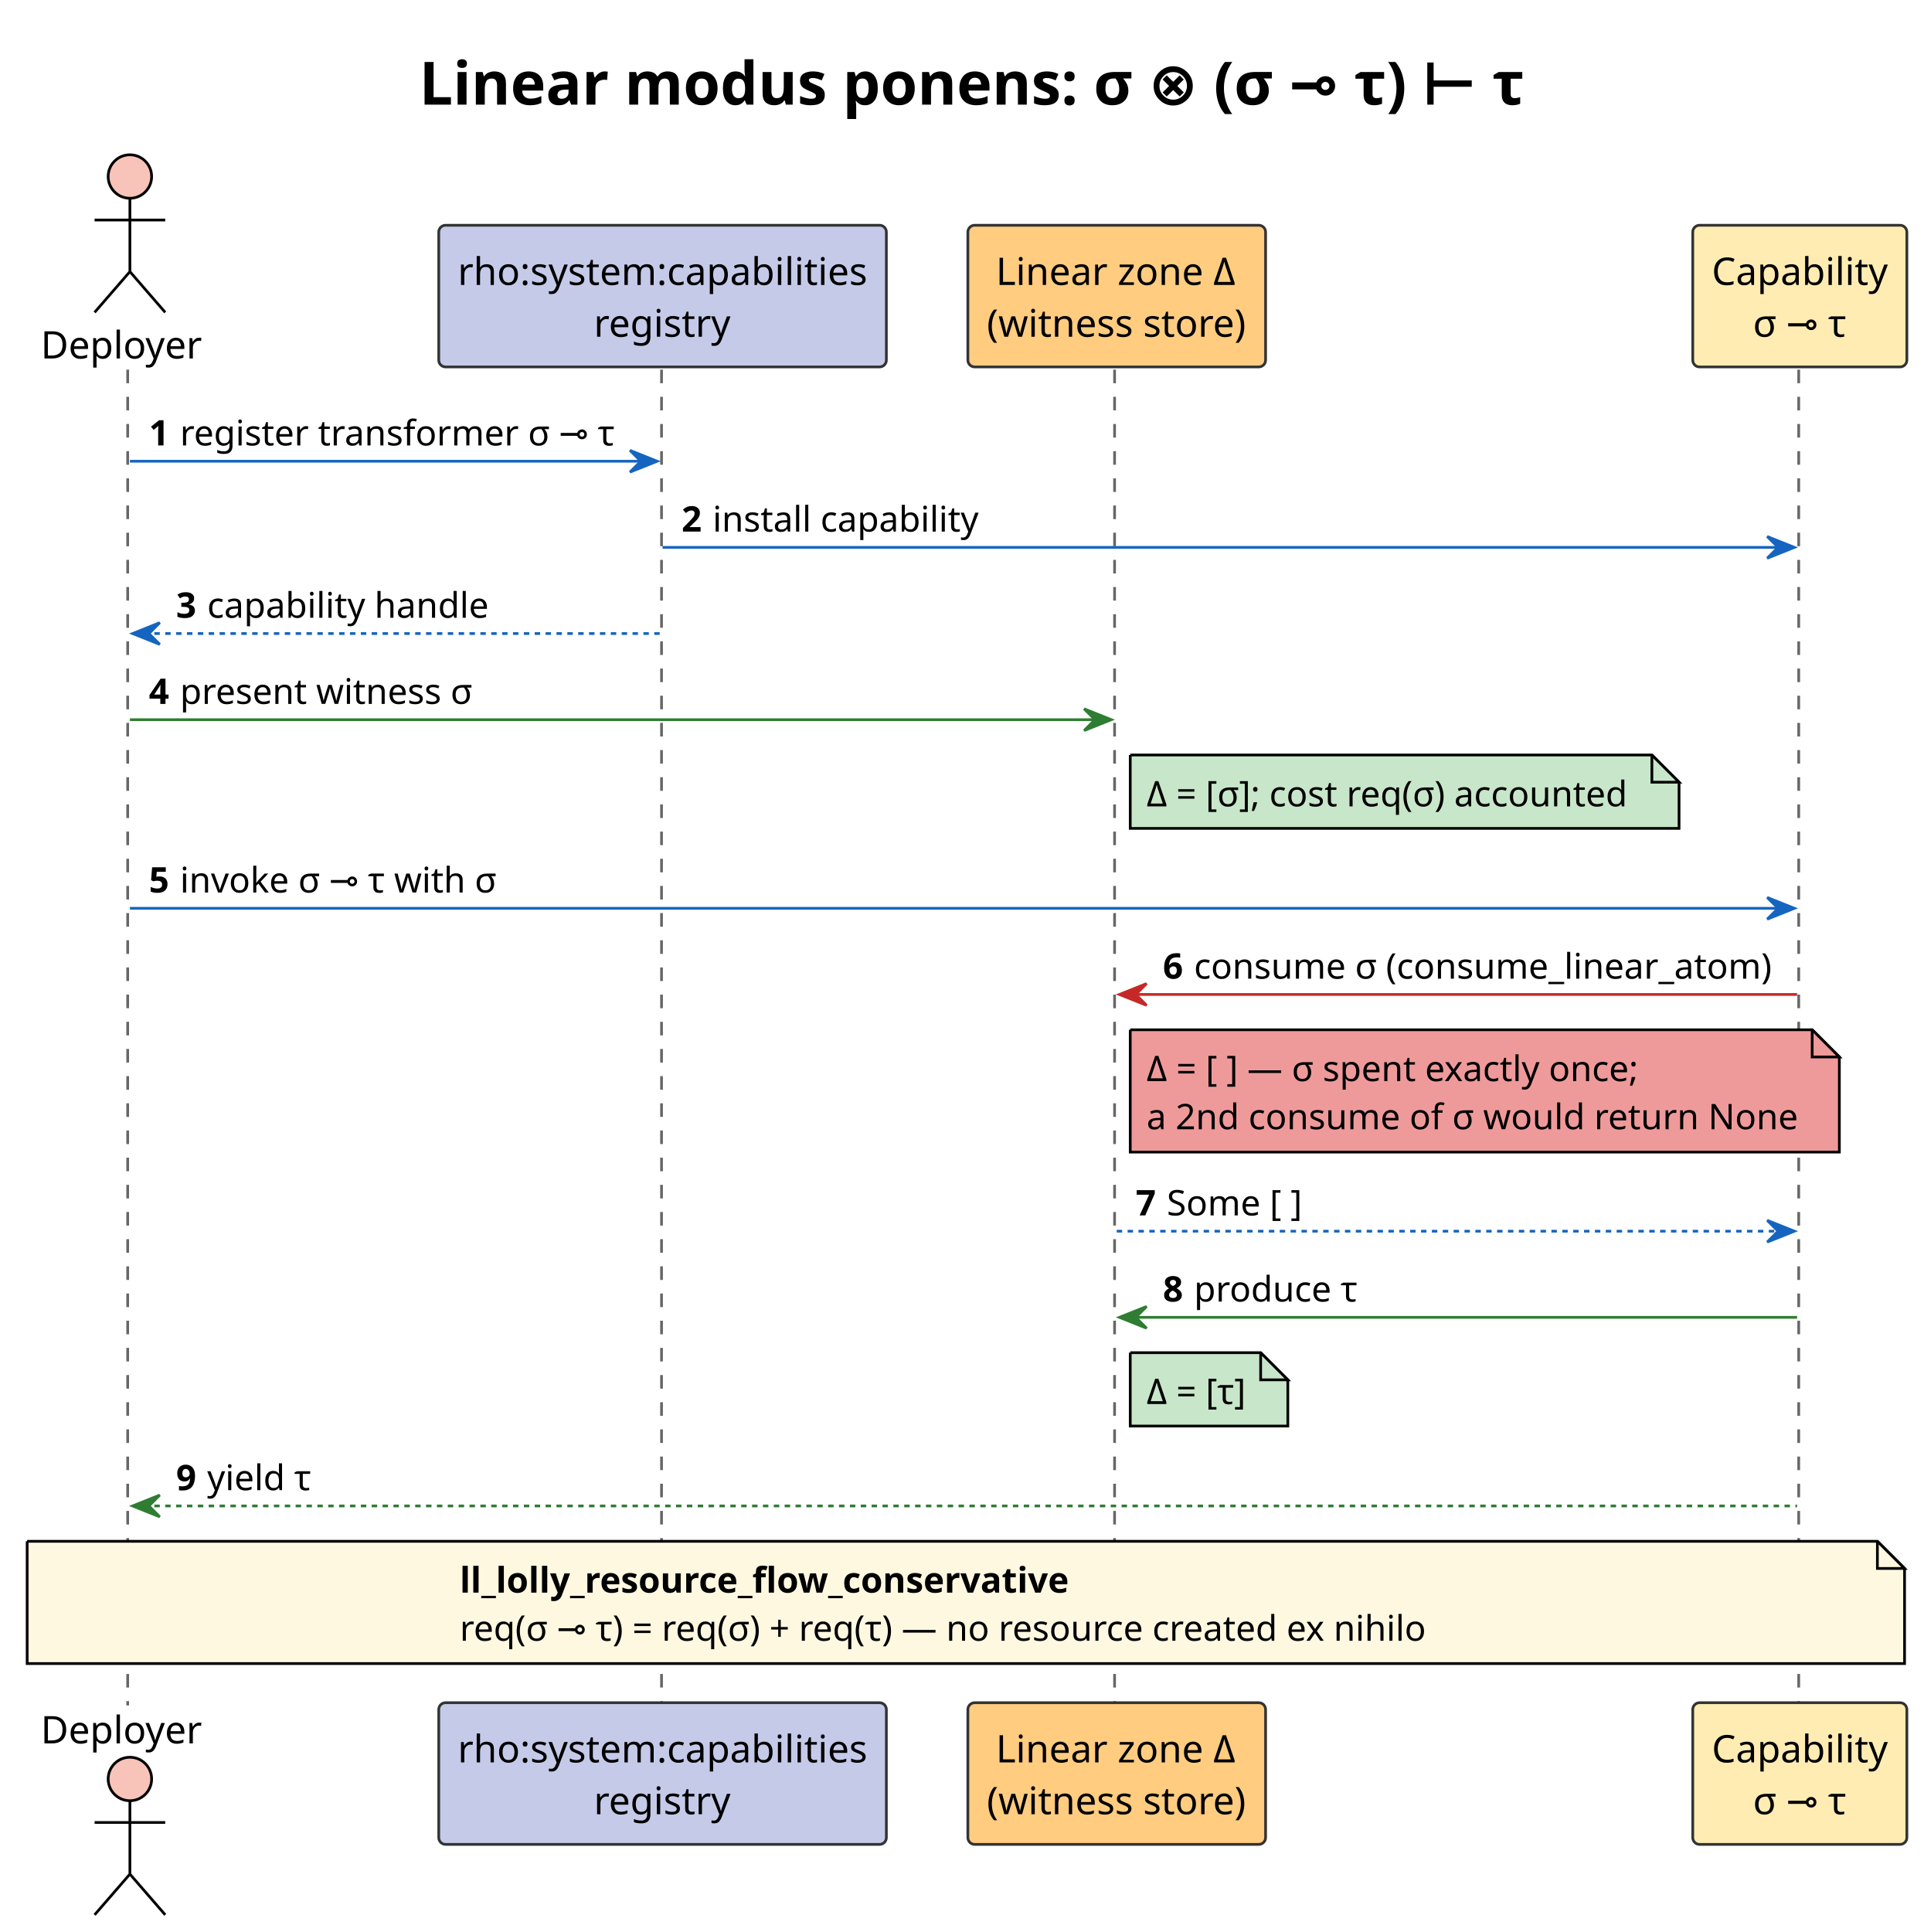
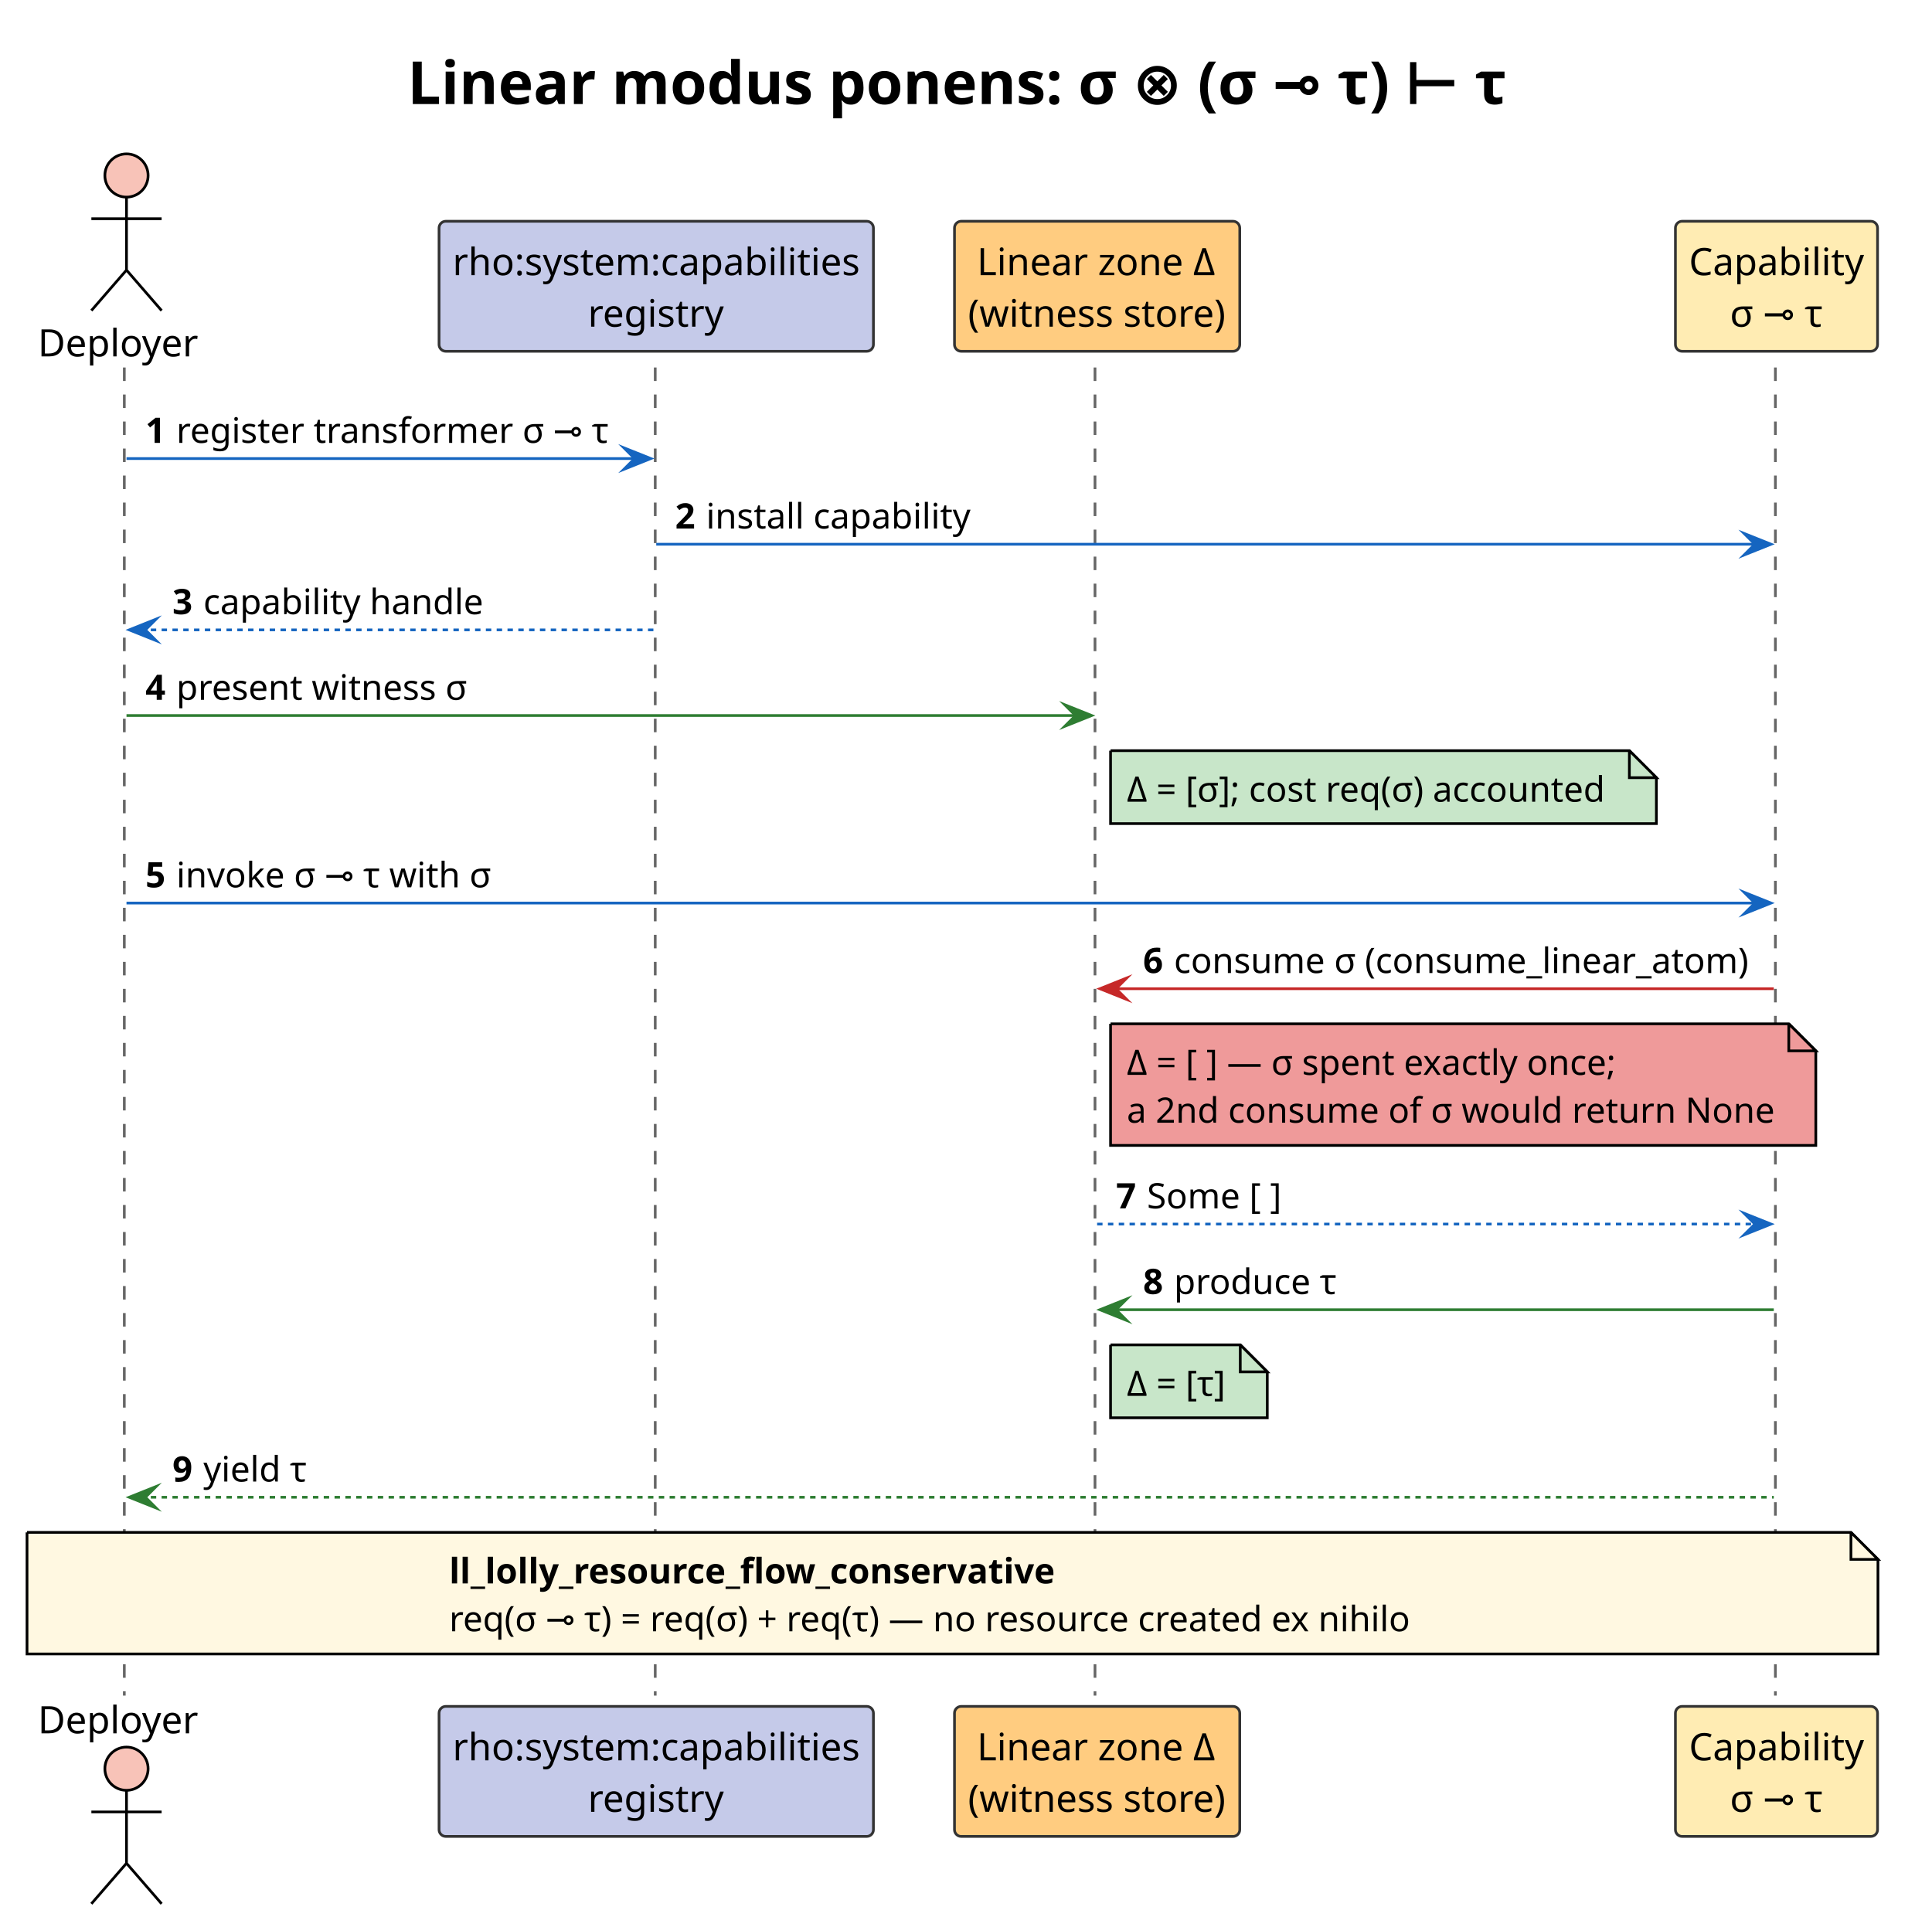
- <svg xmlns="http://www.w3.org/2000/svg" contentStyleType="text/css" data-diagram-type="SEQUENCE" height="711px" preserveAspectRatio="none" style="width:708px;height:711px;background:#FFFFFF;" version="1.1" viewBox="0 0 708 711" width="708px" zoomAndPan="magnify">
+ <svg xmlns="http://www.w3.org/2000/svg" contentStyleType="text/css" data-diagram-type="SEQUENCE" height="713px" preserveAspectRatio="none" style="width:715px;height:713px;background:#FFFFFF;" version="1.1" viewBox="0 0 715 713" width="715px" zoomAndPan="magnify">
  <defs />
  <g>
-     <text fill="#000000" font-family="'sans-serif'" font-size="22" font-weight="bold" lengthAdjust="spacing" textLength="412.278" x="154.285" y="38.518">Linear modus ponens:  σ ⊗ (σ ⊸ τ) ⊢ τ</text>
-     <g class="participant-lifeline" data-entity-uid="part1" data-qualified-name="D" id="part1-lifeline">
+     <g class="title" data-source-line="23">
+       <text fill="#000000" font-family="'sans-serif'" font-size="22" font-weight="700" lengthAdjust="spacing" textLength="412.278" x="150.785" y="38.518">Linear modus ponens:  σ ⊗ (σ ⊸ τ) ⊢ τ</text>
+     </g>
+     <g class="participant-lifeline" data-entity-uid="part1" data-qualified-name="D" data-source-line="26" id="part1-lifeline">
      <g>
-         <rect fill="#000000" fill-opacity="0" height="491.59" width="8" x="43.813" y="136.032" />
-         <line style="stroke:#666666;stroke-width:1;stroke-dasharray:5,5;" x1="47" x2="47" y1="136.032" y2="627.622" />
+         <rect fill="#000000" fill-opacity="0" height="491.59" width="8" x="42.813" y="136.032" />
+         <line style="stroke:#666666;stroke-width:1;stroke-dasharray:5,5;" x1="46" x2="46" y1="136.032" y2="627.622" />
      </g>
    </g>
-     <g class="participant-lifeline" data-entity-uid="part2" data-qualified-name="REG" id="part2-lifeline">
+     <g class="participant-lifeline" data-entity-uid="part2" data-qualified-name="REG" data-source-line="27" id="part2-lifeline">
      <g>
-         <rect fill="#000000" fill-opacity="0" height="491.59" width="8" x="239.863" y="136.032" />
-         <line style="stroke:#666666;stroke-width:1;stroke-dasharray:5,5;" x1="243.487" x2="243.487" y1="136.032" y2="627.622" />
+         <rect fill="#000000" fill-opacity="0" height="491.59" width="8" x="238.863" y="136.032" />
+         <line style="stroke:#666666;stroke-width:1;stroke-dasharray:5,5;" x1="242.487" x2="242.487" y1="136.032" y2="627.622" />
      </g>
    </g>
-     <g class="participant-lifeline" data-entity-uid="part3" data-qualified-name="DELTA" id="part3-lifeline">
+     <g class="participant-lifeline" data-entity-uid="part3" data-qualified-name="DELTA" data-source-line="28" id="part3-lifeline">
      <g>
-         <rect fill="#000000" fill-opacity="0" height="491.59" width="8" x="407.027" y="136.032" />
-         <line style="stroke:#666666;stroke-width:1;stroke-dasharray:5,5;" x1="410.238" x2="410.238" y1="136.032" y2="627.622" />
+         <rect fill="#000000" fill-opacity="0" height="491.59" width="8" x="402.027" y="136.032" />
+         <line style="stroke:#666666;stroke-width:1;stroke-dasharray:5,5;" x1="405.238" x2="405.238" y1="136.032" y2="627.622" />
      </g>
    </g>
-     <g class="participant-lifeline" data-entity-uid="part4" data-qualified-name="CAP" id="part4-lifeline">
+     <g class="participant-lifeline" data-entity-uid="part4" data-qualified-name="CAP" data-source-line="29" id="part4-lifeline">
      <g>
-         <rect fill="#000000" fill-opacity="0" height="491.59" width="8" x="658.445" y="136.032" />
-         <line style="stroke:#666666;stroke-width:1;stroke-dasharray:5,5;" x1="662.043" x2="662.043" y1="136.032" y2="627.622" />
+         <rect fill="#000000" fill-opacity="0" height="491.59" width="8" x="653.445" y="136.032" />
+         <line style="stroke:#666666;stroke-width:1;stroke-dasharray:5,5;" x1="657.043" x2="657.043" y1="136.032" y2="627.622" />
      </g>
    </g>
-     <g class="participant participant-head" data-entity-uid="part1" data-qualified-name="D" id="part1-head">
-       <text fill="#000000" font-family="'sans-serif'" font-size="14" lengthAdjust="spacing" textLength="59.626" x="15" y="131.93">Deployer</text>
-       <ellipse cx="47.813" cy="64.964" fill="#F8C3B8" rx="8" ry="8" style="stroke:#000000;stroke-width:1;" />
-       <path d="M47.813,72.964 L47.813,99.964 M34.813,80.964 L60.813,80.964 M47.813,99.964 L34.813,114.964 M47.813,99.964 L60.813,114.964" fill="none" style="stroke:#000000;stroke-width:1;" />
+     <g class="participant participant-head" data-entity-uid="part1" data-qualified-name="D" data-source-line="26" id="part1-head">
+       <text fill="#000000" font-family="'sans-serif'" font-size="14" lengthAdjust="spacing" textLength="59.626" x="14" y="131.93">Deployer</text>
+       <ellipse cx="46.813" cy="64.964" fill="#F8C3B8" rx="8" ry="8" style="stroke:#000000;stroke-width:1;" />
+       <path d="M46.813,72.964 L46.813,99.964 M33.813,80.964 L59.813,80.964 M46.813,99.964 L33.813,114.964 M46.813,99.964 L59.813,114.964" fill="none" style="stroke:#000000;stroke-width:1;" />
    </g>
-     <g class="participant participant-tail" data-entity-uid="part1" data-qualified-name="D" id="part1-tail">
-       <text fill="#000000" font-family="'sans-serif'" font-size="14" lengthAdjust="spacing" textLength="59.626" x="15" y="641.588">Deployer</text>
-       <ellipse cx="47.813" cy="654.69" fill="#F8C3B8" rx="8" ry="8" style="stroke:#000000;stroke-width:1;" />
-       <path d="M47.813,662.69 L47.813,689.69 M34.813,670.69 L60.813,670.69 M47.813,689.69 L34.813,704.69 M47.813,689.69 L60.813,704.69" fill="none" style="stroke:#000000;stroke-width:1;" />
+     <g class="participant participant-tail" data-entity-uid="part1" data-qualified-name="D" data-source-line="26" id="part1-tail">
+       <text fill="#000000" font-family="'sans-serif'" font-size="14" lengthAdjust="spacing" textLength="59.626" x="14" y="641.588">Deployer</text>
+       <ellipse cx="46.813" cy="654.69" fill="#F8C3B8" rx="8" ry="8" style="stroke:#000000;stroke-width:1;" />
+       <path d="M46.813,662.69 L46.813,689.69 M33.813,670.69 L59.813,670.69 M46.813,689.69 L33.813,704.69 M46.813,689.69 L59.813,704.69" fill="none" style="stroke:#000000;stroke-width:1;" />
    </g>
-     <g class="participant participant-head" data-entity-uid="part2" data-qualified-name="REG" id="part2-head">
-       <rect fill="#C5CAE9" height="52.136" rx="2.5" ry="2.5" style="stroke:#333333;stroke-width:1;" width="164.751" x="161.487" y="82.896" />
-       <text fill="#000000" font-family="'sans-serif'" font-size="14" lengthAdjust="spacing" textLength="150.751" x="168.487" y="104.862">rho:system:capabilities</text>
-       <text fill="#000000" font-family="'sans-serif'" font-size="14" lengthAdjust="spacing" textLength="50.582" x="218.572" y="123.93">registry</text>
+     <g class="participant participant-head" data-entity-uid="part2" data-qualified-name="REG" data-source-line="27" id="part2-head">
+       <rect fill="#C5CAE9" height="48.136" rx="2.5" ry="2.5" style="stroke:#333333;stroke-width:1;" width="160.751" x="162.487" y="81.896" />
+       <text fill="#000000" font-family="'sans-serif'" font-size="14" lengthAdjust="spacing" textLength="150.751" x="167.487" y="101.862">rho:system:capabilities</text>
+       <text fill="#000000" font-family="'sans-serif'" font-size="14" lengthAdjust="spacing" textLength="50.582" x="217.572" y="120.93">registry</text>
    </g>
-     <g class="participant participant-tail" data-entity-uid="part2" data-qualified-name="REG" id="part2-tail">
-       <rect fill="#C5CAE9" height="52.136" rx="2.5" ry="2.5" style="stroke:#333333;stroke-width:1;" width="164.751" x="161.487" y="626.622" />
-       <text fill="#000000" font-family="'sans-serif'" font-size="14" lengthAdjust="spacing" textLength="150.751" x="168.487" y="648.588">rho:system:capabilities</text>
-       <text fill="#000000" font-family="'sans-serif'" font-size="14" lengthAdjust="spacing" textLength="50.582" x="218.572" y="667.656">registry</text>
+     <g class="participant participant-tail" data-entity-uid="part2" data-qualified-name="REG" data-source-line="27" id="part2-tail">
+       <rect fill="#C5CAE9" height="48.136" rx="2.5" ry="2.5" style="stroke:#333333;stroke-width:1;" width="160.751" x="162.487" y="631.622" />
+       <text fill="#000000" font-family="'sans-serif'" font-size="14" lengthAdjust="spacing" textLength="150.751" x="167.487" y="651.588">rho:system:capabilities</text>
+       <text fill="#000000" font-family="'sans-serif'" font-size="14" lengthAdjust="spacing" textLength="50.582" x="217.572" y="670.656">registry</text>
    </g>
-     <g class="participant participant-head" data-entity-uid="part3" data-qualified-name="DELTA" id="part3-head">
-       <rect fill="#FFCC80" height="52.136" rx="2.5" ry="2.5" style="stroke:#333333;stroke-width:1;" width="109.578" x="356.238" y="82.896" />
-       <text fill="#000000" font-family="'sans-serif'" font-size="14" lengthAdjust="spacing" textLength="88.956" x="366.549" y="104.862">Linear zone Δ</text>
-       <text fill="#000000" font-family="'sans-serif'" font-size="14" lengthAdjust="spacing" textLength="95.578" x="363.238" y="123.93">(witness store)</text>
+     <g class="participant participant-head" data-entity-uid="part3" data-qualified-name="DELTA" data-source-line="28" id="part3-head">
+       <rect fill="#FFCC80" height="48.136" rx="2.5" ry="2.5" style="stroke:#333333;stroke-width:1;" width="105.578" x="353.238" y="81.896" />
+       <text fill="#000000" font-family="'sans-serif'" font-size="14" lengthAdjust="spacing" textLength="88.956" x="361.549" y="101.862">Linear zone Δ</text>
+       <text fill="#000000" font-family="'sans-serif'" font-size="14" lengthAdjust="spacing" textLength="95.578" x="358.238" y="120.93">(witness store)</text>
    </g>
-     <g class="participant participant-tail" data-entity-uid="part3" data-qualified-name="DELTA" id="part3-tail">
-       <rect fill="#FFCC80" height="52.136" rx="2.5" ry="2.5" style="stroke:#333333;stroke-width:1;" width="109.578" x="356.238" y="626.622" />
-       <text fill="#000000" font-family="'sans-serif'" font-size="14" lengthAdjust="spacing" textLength="88.956" x="366.549" y="648.588">Linear zone Δ</text>
-       <text fill="#000000" font-family="'sans-serif'" font-size="14" lengthAdjust="spacing" textLength="95.578" x="363.238" y="667.656">(witness store)</text>
+     <g class="participant participant-tail" data-entity-uid="part3" data-qualified-name="DELTA" data-source-line="28" id="part3-tail">
+       <rect fill="#FFCC80" height="48.136" rx="2.5" ry="2.5" style="stroke:#333333;stroke-width:1;" width="105.578" x="353.238" y="631.622" />
+       <text fill="#000000" font-family="'sans-serif'" font-size="14" lengthAdjust="spacing" textLength="88.956" x="361.549" y="651.588">Linear zone Δ</text>
+       <text fill="#000000" font-family="'sans-serif'" font-size="14" lengthAdjust="spacing" textLength="95.578" x="358.238" y="670.656">(witness store)</text>
    </g>
-     <g class="participant participant-head" data-entity-uid="part4" data-qualified-name="CAP" id="part4-head">
-       <rect fill="#FFECB3" height="52.136" rx="2.5" ry="2.5" style="stroke:#333333;stroke-width:1;" width="78.806" x="623.043" y="82.896" />
-       <text fill="#000000" font-family="'sans-serif'" font-size="14" lengthAdjust="spacing" textLength="64.806" x="630.043" y="104.862">Capability</text>
-       <text fill="#000000" font-family="'sans-serif'" font-size="14" lengthAdjust="spacing" textLength="34.466" x="645.212" y="123.93">σ ⊸ τ</text>
+     <g class="participant participant-head" data-entity-uid="part4" data-qualified-name="CAP" data-source-line="29" id="part4-head">
+       <rect fill="#FFECB3" height="48.136" rx="2.5" ry="2.5" style="stroke:#333333;stroke-width:1;" width="74.806" x="620.043" y="81.896" />
+       <text fill="#000000" font-family="'sans-serif'" font-size="14" lengthAdjust="spacing" textLength="64.806" x="625.043" y="101.862">Capability</text>
+       <text fill="#000000" font-family="'sans-serif'" font-size="14" lengthAdjust="spacing" textLength="34.466" x="640.212" y="120.93">σ ⊸ τ</text>
    </g>
-     <g class="participant participant-tail" data-entity-uid="part4" data-qualified-name="CAP" id="part4-tail">
-       <rect fill="#FFECB3" height="52.136" rx="2.5" ry="2.5" style="stroke:#333333;stroke-width:1;" width="78.806" x="623.043" y="626.622" />
-       <text fill="#000000" font-family="'sans-serif'" font-size="14" lengthAdjust="spacing" textLength="64.806" x="630.043" y="648.588">Capability</text>
-       <text fill="#000000" font-family="'sans-serif'" font-size="14" lengthAdjust="spacing" textLength="34.466" x="645.212" y="667.656">σ ⊸ τ</text>
+     <g class="participant participant-tail" data-entity-uid="part4" data-qualified-name="CAP" data-source-line="29" id="part4-tail">
+       <rect fill="#FFECB3" height="48.136" rx="2.5" ry="2.5" style="stroke:#333333;stroke-width:1;" width="74.806" x="620.043" y="631.622" />
+       <text fill="#000000" font-family="'sans-serif'" font-size="14" lengthAdjust="spacing" textLength="64.806" x="625.043" y="651.588">Capability</text>
+       <text fill="#000000" font-family="'sans-serif'" font-size="14" lengthAdjust="spacing" textLength="34.466" x="640.212" y="670.656">σ ⊸ τ</text>
    </g>
-     <g class="message" data-entity-1="part1" data-entity-2="part2" id="msg1">
-       <polygon fill="#1565C0" points="231.863,165.738,241.863,169.738,231.863,173.738,235.863,169.738" style="stroke:#1565C0;stroke-width:1;" />
-       <line style="stroke:#1565C0;stroke-width:1;" x1="47.813" x2="237.863" y1="169.738" y2="169.738" />
-       <text fill="#000000" font-family="'sans-serif'" font-size="13" font-weight="bold" lengthAdjust="spacing" textLength="7.436" x="54.813" y="163.929">1</text>
-       <text fill="#000000" font-family="'sans-serif'" font-size="13" lengthAdjust="spacing" textLength="160.614" x="66.249" y="163.929">register transformer σ ⊸ τ</text>
+     <g class="message" data-entity-1="part1" data-entity-2="part2" data-source-line="31" id="msg1">
+       <polygon fill="#1565C0" points="230.863,165.738,240.863,169.738,230.863,173.738,234.863,169.738" style="stroke:#1565C0;stroke-width:1;stroke-linejoin:miter;stroke-miterlimit:10;" />
+       <line style="stroke:#1565C0;stroke-width:1;" x1="46.813" x2="236.863" y1="169.738" y2="169.738" />
+       <text fill="#000000" font-family="'sans-serif'" font-size="13" font-weight="700" lengthAdjust="spacing" textLength="7.436" x="53.813" y="163.929">1</text>
+       <text fill="#000000" font-family="'sans-serif'" font-size="13" lengthAdjust="spacing" textLength="160.614" x="65.249" y="163.929">register transformer σ ⊸ τ</text>
    </g>
-     <g class="message" data-entity-1="part2" data-entity-2="part4" id="msg2">
-       <polygon fill="#1565C0" points="650.445,197.444,660.445,201.444,650.445,205.444,654.445,201.444" style="stroke:#1565C0;stroke-width:1;" />
-       <line style="stroke:#1565C0;stroke-width:1;" x1="243.863" x2="656.445" y1="201.444" y2="201.444" />
-       <text fill="#000000" font-family="'sans-serif'" font-size="13" font-weight="bold" lengthAdjust="spacing" textLength="7.436" x="250.863" y="195.635">2</text>
-       <text fill="#000000" font-family="'sans-serif'" font-size="13" lengthAdjust="spacing" textLength="97.89" x="262.299" y="195.635">install capability</text>
+     <g class="message" data-entity-1="part2" data-entity-2="part4" data-source-line="32" id="msg2">
+       <polygon fill="#1565C0" points="645.445,197.444,655.445,201.444,645.445,205.444,649.445,201.444" style="stroke:#1565C0;stroke-width:1;stroke-linejoin:miter;stroke-miterlimit:10;" />
+       <line style="stroke:#1565C0;stroke-width:1;" x1="242.863" x2="651.445" y1="201.444" y2="201.444" />
+       <text fill="#000000" font-family="'sans-serif'" font-size="13" font-weight="700" lengthAdjust="spacing" textLength="7.436" x="249.863" y="195.635">2</text>
+       <text fill="#000000" font-family="'sans-serif'" font-size="13" lengthAdjust="spacing" textLength="97.89" x="261.299" y="195.635">install capability</text>
    </g>
-     <g class="message" data-entity-1="part2" data-entity-2="part1" id="msg3">
-       <polygon fill="#1565C0" points="58.813,229.15,48.813,233.15,58.813,237.15,54.813,233.15" style="stroke:#1565C0;stroke-width:1;" />
-       <line style="stroke:#1565C0;stroke-width:1;stroke-dasharray:2,2;" x1="52.813" x2="242.863" y1="233.15" y2="233.15" />
-       <text fill="#000000" font-family="'sans-serif'" font-size="13" font-weight="bold" lengthAdjust="spacing" textLength="7.436" x="64.813" y="227.341">3</text>
-       <text fill="#000000" font-family="'sans-serif'" font-size="13" lengthAdjust="spacing" textLength="103.623" x="76.249" y="227.341">capability handle</text>
+     <g class="message" data-entity-1="part2" data-entity-2="part1" data-source-line="33" id="msg3">
+       <polygon fill="#1565C0" points="57.813,229.15,47.813,233.15,57.813,237.15,53.813,233.15" style="stroke:#1565C0;stroke-width:1;stroke-linejoin:miter;stroke-miterlimit:10;" />
+       <line style="stroke:#1565C0;stroke-width:1;stroke-dasharray:2,2;" x1="51.813" x2="241.863" y1="233.15" y2="233.15" />
+       <text fill="#000000" font-family="'sans-serif'" font-size="13" font-weight="700" lengthAdjust="spacing" textLength="7.436" x="63.813" y="227.341">3</text>
+       <text fill="#000000" font-family="'sans-serif'" font-size="13" lengthAdjust="spacing" textLength="103.623" x="75.249" y="227.341">capability handle</text>
    </g>
-     <g class="message" data-entity-1="part1" data-entity-2="part3" id="msg4">
-       <polygon fill="#2E7D32" points="399.027,260.856,409.027,264.856,399.027,268.856,403.027,264.856" style="stroke:#2E7D32;stroke-width:1;" />
-       <line style="stroke:#2E7D32;stroke-width:1;" x1="47.813" x2="405.027" y1="264.856" y2="264.856" />
-       <text fill="#000000" font-family="'sans-serif'" font-size="13" font-weight="bold" lengthAdjust="spacing" textLength="7.436" x="54.813" y="259.047">4</text>
-       <text fill="#000000" font-family="'sans-serif'" font-size="13" lengthAdjust="spacing" textLength="107.809" x="66.249" y="259.047">present witness σ</text>
+     <g class="message" data-entity-1="part1" data-entity-2="part3" data-source-line="35" id="msg4">
+       <polygon fill="#2E7D32" points="394.027,260.856,404.027,264.856,394.027,268.856,398.027,264.856" style="stroke:#2E7D32;stroke-width:1;stroke-linejoin:miter;stroke-miterlimit:10;" />
+       <line style="stroke:#2E7D32;stroke-width:1;" x1="46.813" x2="400.027" y1="264.856" y2="264.856" />
+       <text fill="#000000" font-family="'sans-serif'" font-size="13" font-weight="700" lengthAdjust="spacing" textLength="7.436" x="53.813" y="259.047">4</text>
+       <text fill="#000000" font-family="'sans-serif'" font-size="13" lengthAdjust="spacing" textLength="107.809" x="65.249" y="259.047">present witness σ</text>
    </g>
-     <path d="M416,277.856 L416,304.856 L618,304.856 L618,287.856 L608,277.856 L416,277.856" fill="#C8E6C9" style="stroke:#000000;stroke-width:1;" />
-     <path d="M608,277.856 L608,287.856 L618,287.856 L608,277.856" fill="#C8E6C9" style="stroke:#000000;stroke-width:1;" />
-     <text fill="#000000" font-family="'sans-serif'" font-size="13" lengthAdjust="spacing" textLength="181.272" x="422" y="296.753">Δ = [σ];  cost req(σ) accounted</text>
-     <g class="message" data-entity-1="part1" data-entity-2="part4" id="msg5">
-       <polygon fill="#1565C0" points="650.445,330.268,660.445,334.268,650.445,338.268,654.445,334.268" style="stroke:#1565C0;stroke-width:1;" />
-       <line style="stroke:#1565C0;stroke-width:1;" x1="47.813" x2="656.445" y1="334.268" y2="334.268" />
-       <text fill="#000000" font-family="'sans-serif'" font-size="13" font-weight="bold" lengthAdjust="spacing" textLength="7.436" x="54.813" y="328.459">5</text>
-       <text fill="#000000" font-family="'sans-serif'" font-size="13" lengthAdjust="spacing" textLength="119.937" x="66.249" y="328.459">invoke σ ⊸ τ  with σ</text>
+     <path d="M411,277.856 L411,304.856 L613,304.856 L613,287.856 L603,277.856 L411,277.856" fill="#C8E6C9" style="stroke:#000000;stroke-width:1;" />
+     <path d="M603,277.856 L603,287.856 L613,287.856 L603,277.856" fill="#C8E6C9" style="stroke:#000000;stroke-width:1;" />
+     <text fill="#000000" font-family="'sans-serif'" font-size="13" lengthAdjust="spacing" textLength="181.272" x="417" y="296.753">Δ = [σ];  cost req(σ) accounted</text>
+     <g class="message" data-entity-1="part1" data-entity-2="part4" data-source-line="37" id="msg5">
+       <polygon fill="#1565C0" points="645.445,330.268,655.445,334.268,645.445,338.268,649.445,334.268" style="stroke:#1565C0;stroke-width:1;stroke-linejoin:miter;stroke-miterlimit:10;" />
+       <line style="stroke:#1565C0;stroke-width:1;" x1="46.813" x2="651.445" y1="334.268" y2="334.268" />
+       <text fill="#000000" font-family="'sans-serif'" font-size="13" font-weight="700" lengthAdjust="spacing" textLength="7.436" x="53.813" y="328.459">5</text>
+       <text fill="#000000" font-family="'sans-serif'" font-size="13" lengthAdjust="spacing" textLength="119.937" x="65.249" y="328.459">invoke σ ⊸ τ  with σ</text>
    </g>
-     <g class="message" data-entity-1="part4" data-entity-2="part3" id="msg6">
-       <polygon fill="#C62828" points="422.027,361.974,412.027,365.974,422.027,369.974,418.027,365.974" style="stroke:#C62828;stroke-width:1;" />
-       <line style="stroke:#C62828;stroke-width:1;" x1="416.027" x2="661.445" y1="365.974" y2="365.974" />
-       <text fill="#000000" font-family="'sans-serif'" font-size="13" font-weight="bold" lengthAdjust="spacing" textLength="7.436" x="428.027" y="360.165">6</text>
-       <text fill="#000000" font-family="'sans-serif'" font-size="13" lengthAdjust="spacing" textLength="215.982" x="439.463" y="360.165">consume σ  (consume_linear_atom)</text>
+     <g class="message" data-entity-1="part4" data-entity-2="part3" data-source-line="38" id="msg6">
+       <polygon fill="#C62828" points="417.027,361.974,407.027,365.974,417.027,369.974,413.027,365.974" style="stroke:#C62828;stroke-width:1;stroke-linejoin:miter;stroke-miterlimit:10;" />
+       <line style="stroke:#C62828;stroke-width:1;" x1="411.027" x2="656.445" y1="365.974" y2="365.974" />
+       <text fill="#000000" font-family="'sans-serif'" font-size="13" font-weight="700" lengthAdjust="spacing" textLength="7.436" x="423.027" y="360.165">6</text>
+       <text fill="#000000" font-family="'sans-serif'" font-size="13" lengthAdjust="spacing" textLength="215.982" x="434.463" y="360.165">consume σ  (consume_linear_atom)</text>
    </g>
-     <path d="M416,378.974 L416,423.974 L677,423.974 L677,388.974 L667,378.974 L416,378.974" fill="#EF9A9A" style="stroke:#000000;stroke-width:1;" />
-     <path d="M667,378.974 L667,388.974 L677,388.974 L667,378.974" fill="#EF9A9A" style="stroke:#000000;stroke-width:1;" />
-     <text fill="#000000" font-family="'sans-serif'" font-size="13" lengthAdjust="spacing" textLength="181.974" x="422" y="397.871">Δ = [ ] — σ spent exactly once;</text>
-     <text fill="#000000" font-family="'sans-serif'" font-size="13" lengthAdjust="spacing" textLength="240.032" x="422" y="415.577">a 2nd consume of σ would return None</text>
-     <g class="message" data-entity-1="part3" data-entity-2="part4" id="msg7">
-       <polygon fill="#1565C0" points="650.445,449.092,660.445,453.092,650.445,457.092,654.445,453.092" style="stroke:#1565C0;stroke-width:1;" />
-       <line style="stroke:#1565C0;stroke-width:1;stroke-dasharray:2,2;" x1="411.027" x2="656.445" y1="453.092" y2="453.092" />
-       <text fill="#000000" font-family="'sans-serif'" font-size="13" font-weight="bold" lengthAdjust="spacing" textLength="7.436" x="418.027" y="447.283">7</text>
-       <text fill="#000000" font-family="'sans-serif'" font-size="13" lengthAdjust="spacing" textLength="49.803" x="429.463" y="447.283">Some [ ]</text>
+     <path d="M411,378.974 L411,423.974 L672,423.974 L672,388.974 L662,378.974 L411,378.974" fill="#EF9A9A" style="stroke:#000000;stroke-width:1;" />
+     <path d="M662,378.974 L662,388.974 L672,388.974 L662,378.974" fill="#EF9A9A" style="stroke:#000000;stroke-width:1;" />
+     <text fill="#000000" font-family="'sans-serif'" font-size="13" lengthAdjust="spacing" textLength="181.974" x="417" y="397.871">Δ = [ ] — σ spent exactly once;</text>
+     <text fill="#000000" font-family="'sans-serif'" font-size="13" lengthAdjust="spacing" textLength="240.032" x="417" y="415.577">a 2nd consume of σ would return None</text>
+     <g class="message" data-entity-1="part3" data-entity-2="part4" data-source-line="43" id="msg7">
+       <polygon fill="#1565C0" points="645.445,449.092,655.445,453.092,645.445,457.092,649.445,453.092" style="stroke:#1565C0;stroke-width:1;stroke-linejoin:miter;stroke-miterlimit:10;" />
+       <line style="stroke:#1565C0;stroke-width:1;stroke-dasharray:2,2;" x1="406.027" x2="651.445" y1="453.092" y2="453.092" />
+       <text fill="#000000" font-family="'sans-serif'" font-size="13" font-weight="700" lengthAdjust="spacing" textLength="7.436" x="413.027" y="447.283">7</text>
+       <text fill="#000000" font-family="'sans-serif'" font-size="13" lengthAdjust="spacing" textLength="49.803" x="424.463" y="447.283">Some [ ]</text>
    </g>
-     <g class="message" data-entity-1="part4" data-entity-2="part3" id="msg8">
-       <polygon fill="#2E7D32" points="422.027,480.798,412.027,484.798,422.027,488.798,418.027,484.798" style="stroke:#2E7D32;stroke-width:1;" />
-       <line style="stroke:#2E7D32;stroke-width:1;" x1="416.027" x2="661.445" y1="484.798" y2="484.798" />
-       <text fill="#000000" font-family="'sans-serif'" font-size="13" font-weight="bold" lengthAdjust="spacing" textLength="7.436" x="428.027" y="478.989">8</text>
-       <text fill="#000000" font-family="'sans-serif'" font-size="13" lengthAdjust="spacing" textLength="60.58" x="439.463" y="478.989">produce τ</text>
+     <g class="message" data-entity-1="part4" data-entity-2="part3" data-source-line="44" id="msg8">
+       <polygon fill="#2E7D32" points="417.027,480.798,407.027,484.798,417.027,488.798,413.027,484.798" style="stroke:#2E7D32;stroke-width:1;stroke-linejoin:miter;stroke-miterlimit:10;" />
+       <line style="stroke:#2E7D32;stroke-width:1;" x1="411.027" x2="656.445" y1="484.798" y2="484.798" />
+       <text fill="#000000" font-family="'sans-serif'" font-size="13" font-weight="700" lengthAdjust="spacing" textLength="7.436" x="423.027" y="478.989">8</text>
+       <text fill="#000000" font-family="'sans-serif'" font-size="13" lengthAdjust="spacing" textLength="60.58" x="434.463" y="478.989">produce τ</text>
    </g>
-     <path d="M416,497.798 L416,524.798 L474,524.798 L474,507.798 L464,497.798 L416,497.798" fill="#C8E6C9" style="stroke:#000000;stroke-width:1;" />
-     <path d="M464,497.798 L464,507.798 L474,507.798 L464,497.798" fill="#C8E6C9" style="stroke:#000000;stroke-width:1;" />
-     <text fill="#000000" font-family="'sans-serif'" font-size="13" lengthAdjust="spacing" textLength="37.427" x="422" y="516.695">Δ = [τ]</text>
-     <g class="message" data-entity-1="part4" data-entity-2="part1" id="msg9">
-       <polygon fill="#2E7D32" points="58.813,550.21,48.813,554.21,58.813,558.21,54.813,554.21" style="stroke:#2E7D32;stroke-width:1;" />
-       <line style="stroke:#2E7D32;stroke-width:1;stroke-dasharray:2,2;" x1="52.813" x2="661.445" y1="554.21" y2="554.21" />
-       <text fill="#000000" font-family="'sans-serif'" font-size="13" font-weight="bold" lengthAdjust="spacing" textLength="7.436" x="64.813" y="548.401">9</text>
-       <text fill="#000000" font-family="'sans-serif'" font-size="13" lengthAdjust="spacing" textLength="38.415" x="76.249" y="548.401">yield τ</text>
+     <path d="M411,497.798 L411,524.798 L469,524.798 L469,507.798 L459,497.798 L411,497.798" fill="#C8E6C9" style="stroke:#000000;stroke-width:1;" />
+     <path d="M459,497.798 L459,507.798 L469,507.798 L459,497.798" fill="#C8E6C9" style="stroke:#000000;stroke-width:1;" />
+     <text fill="#000000" font-family="'sans-serif'" font-size="13" lengthAdjust="spacing" textLength="37.427" x="417" y="516.695">Δ = [τ]</text>
+     <g class="message" data-entity-1="part4" data-entity-2="part1" data-source-line="46" id="msg9">
+       <polygon fill="#2E7D32" points="57.813,550.21,47.813,554.21,57.813,558.21,53.813,554.21" style="stroke:#2E7D32;stroke-width:1;stroke-linejoin:miter;stroke-miterlimit:10;" />
+       <line style="stroke:#2E7D32;stroke-width:1;stroke-dasharray:2,2;" x1="51.813" x2="656.445" y1="554.21" y2="554.21" />
+       <text fill="#000000" font-family="'sans-serif'" font-size="13" font-weight="700" lengthAdjust="spacing" textLength="7.436" x="63.813" y="548.401">9</text>
+       <text fill="#000000" font-family="'sans-serif'" font-size="13" lengthAdjust="spacing" textLength="38.415" x="75.249" y="548.401">yield τ</text>
    </g>
-     <path d="M10,567.21 L10,612.21 L701,612.21 L701,577.21 L691,567.21 L10,567.21" fill="#FFF8E1" style="stroke:#000000;stroke-width:1;" />
-     <path d="M691,567.21 L691,577.21 L701,577.21 L691,567.21" fill="#FFF8E1" style="stroke:#000000;stroke-width:1;" />
-     <text fill="#000000" font-family="'sans-serif'" font-size="13" font-weight="bold" lengthAdjust="spacing" textLength="224.705" x="169.223" y="586.107">ll_lolly_resource_flow_conservative</text>
-     <text fill="#000000" font-family="'sans-serif'" font-size="13" lengthAdjust="spacing" textLength="364.402" x="169.223" y="603.813">req(σ ⊸ τ) = req(σ) + req(τ)   — no resource created ex nihilo</text>
+     <path d="M10,567.21 L10,612.21 L695,612.21 L695,577.21 L685,567.21 L10,567.21" fill="#FFF8E1" style="stroke:#000000;stroke-width:1;" />
+     <path d="M685,567.21 L685,577.21 L695,577.21 L685,567.21" fill="#FFF8E1" style="stroke:#000000;stroke-width:1;" />
+     <text fill="#000000" font-family="'sans-serif'" font-size="13" font-weight="700" lengthAdjust="spacing" textLength="224.705" x="166.223" y="586.107">ll_lolly_resource_flow_conservative</text>
+     <text fill="#000000" font-family="'sans-serif'" font-size="13" lengthAdjust="spacing" textLength="364.402" x="166.223" y="603.813">req(σ ⊸ τ) = req(σ) + req(τ)   — no resource created ex nihilo</text>
  </g>
</svg>
